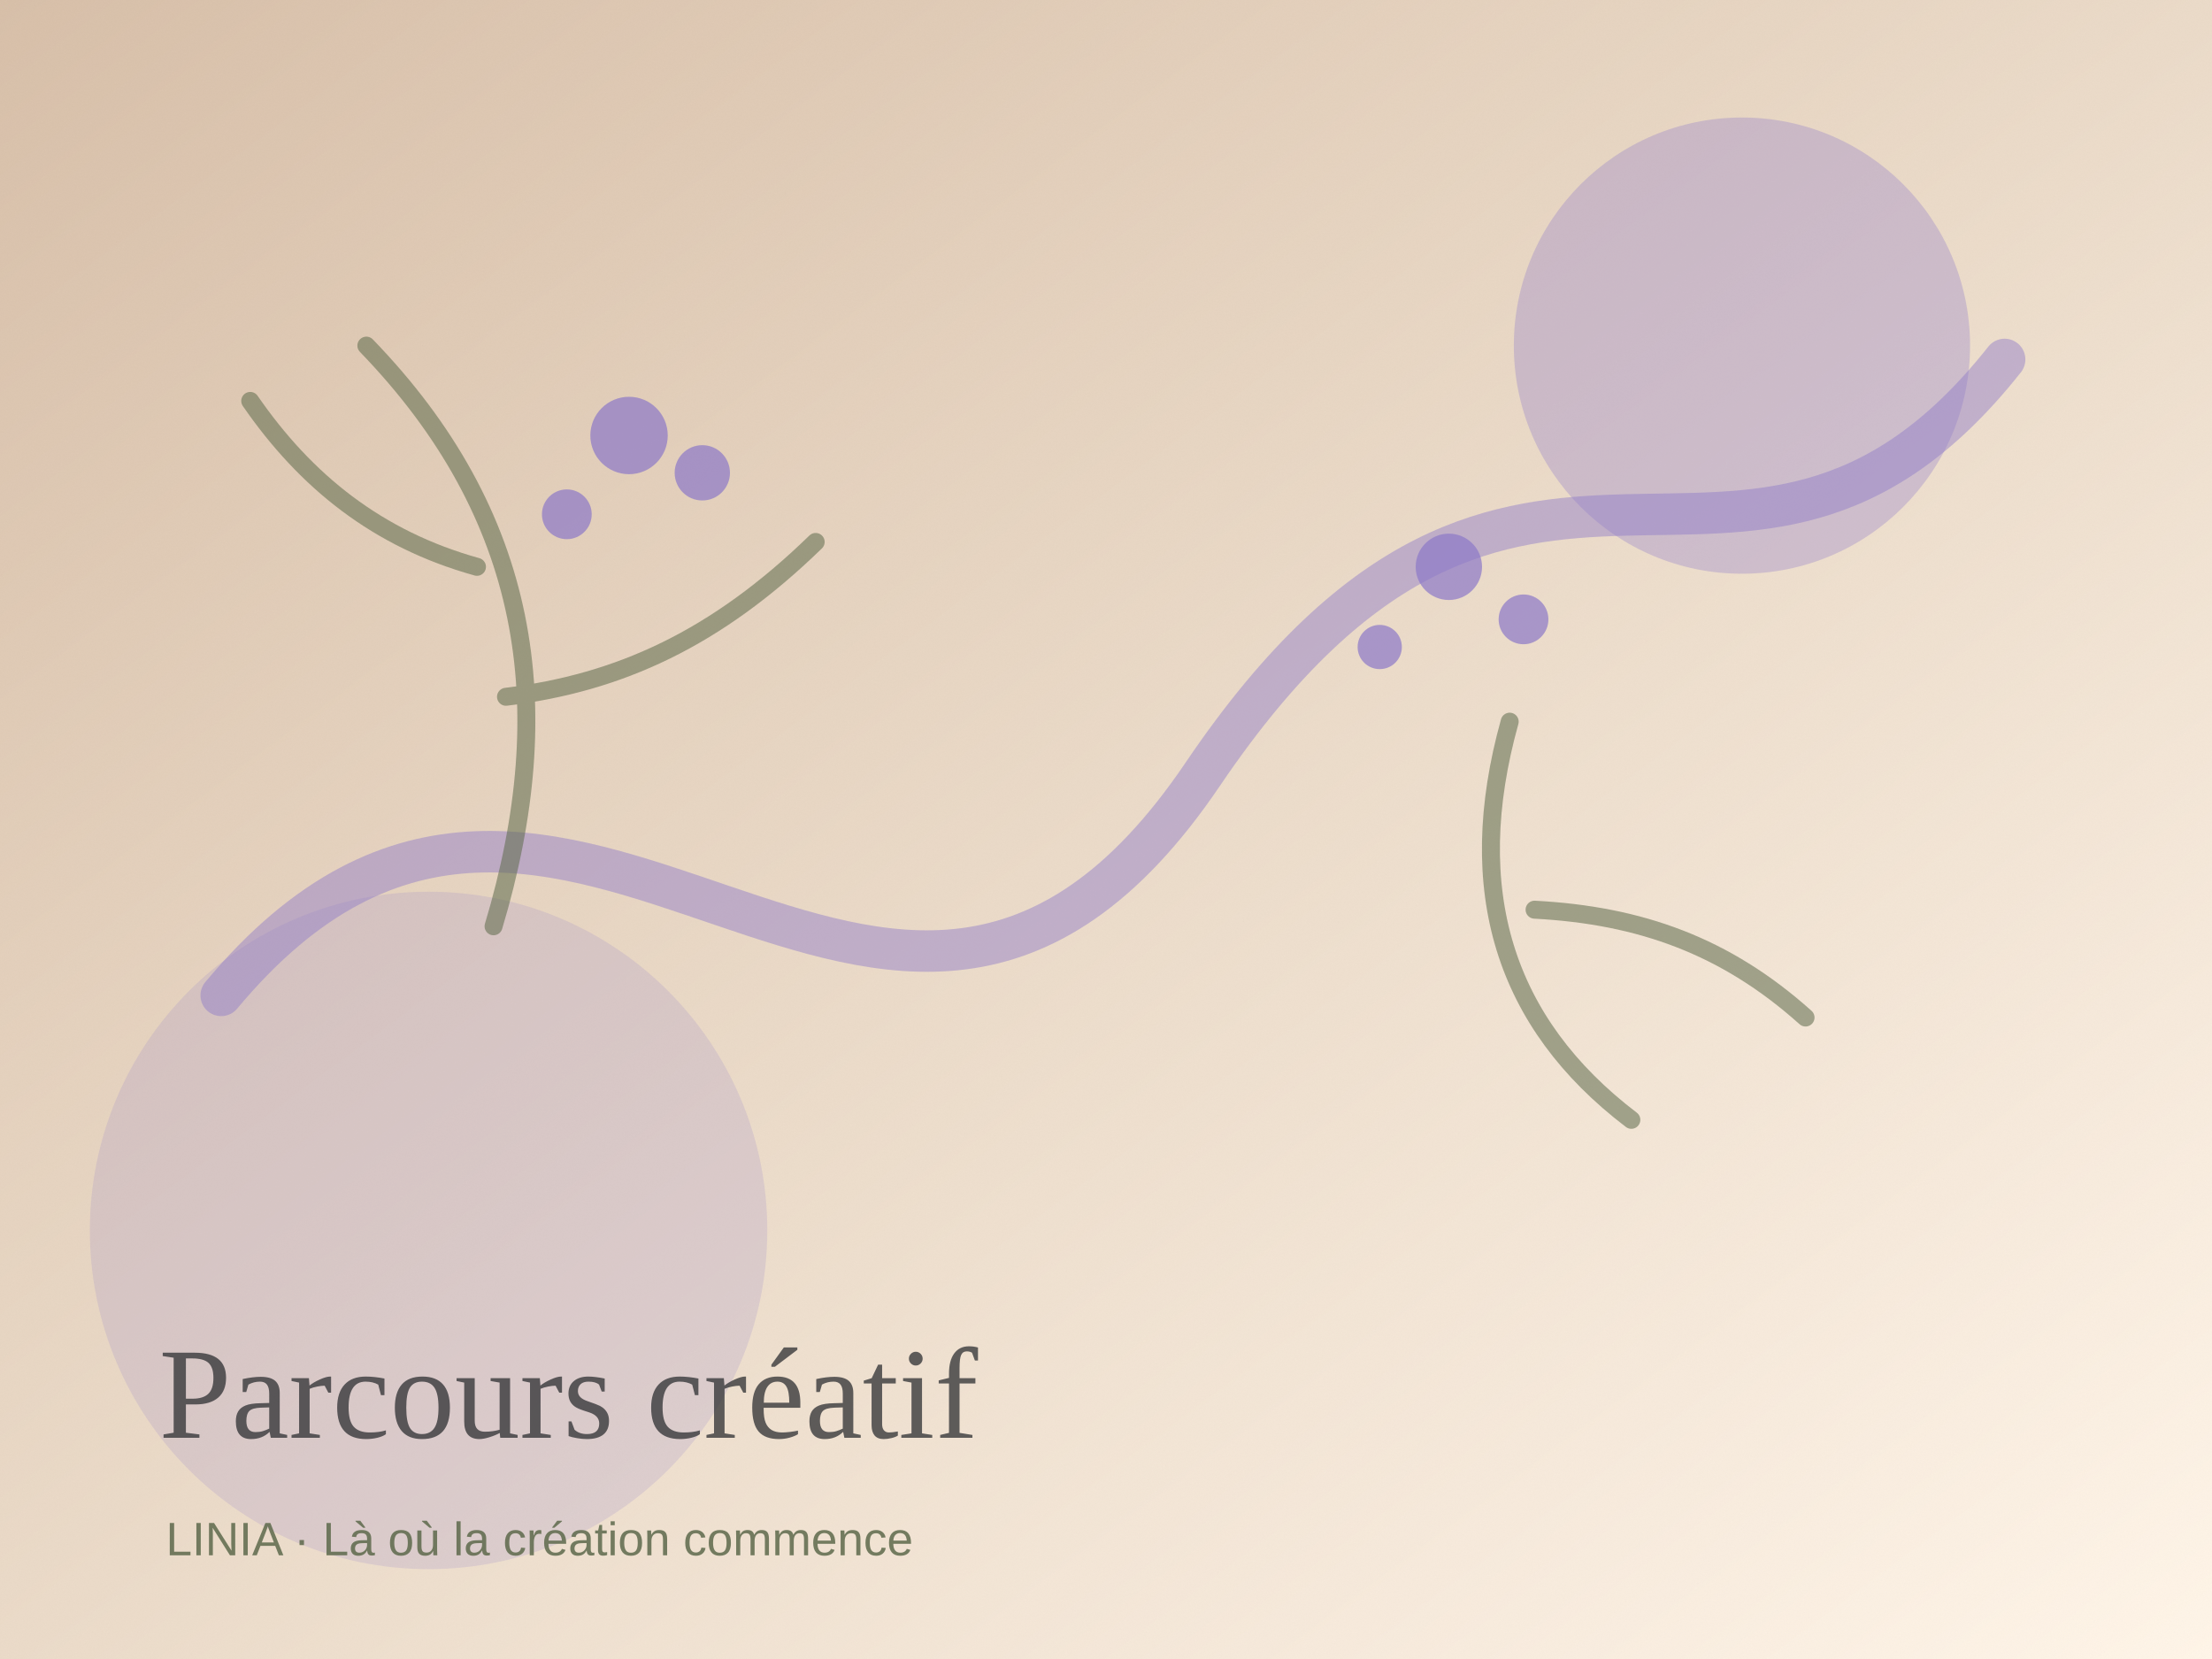
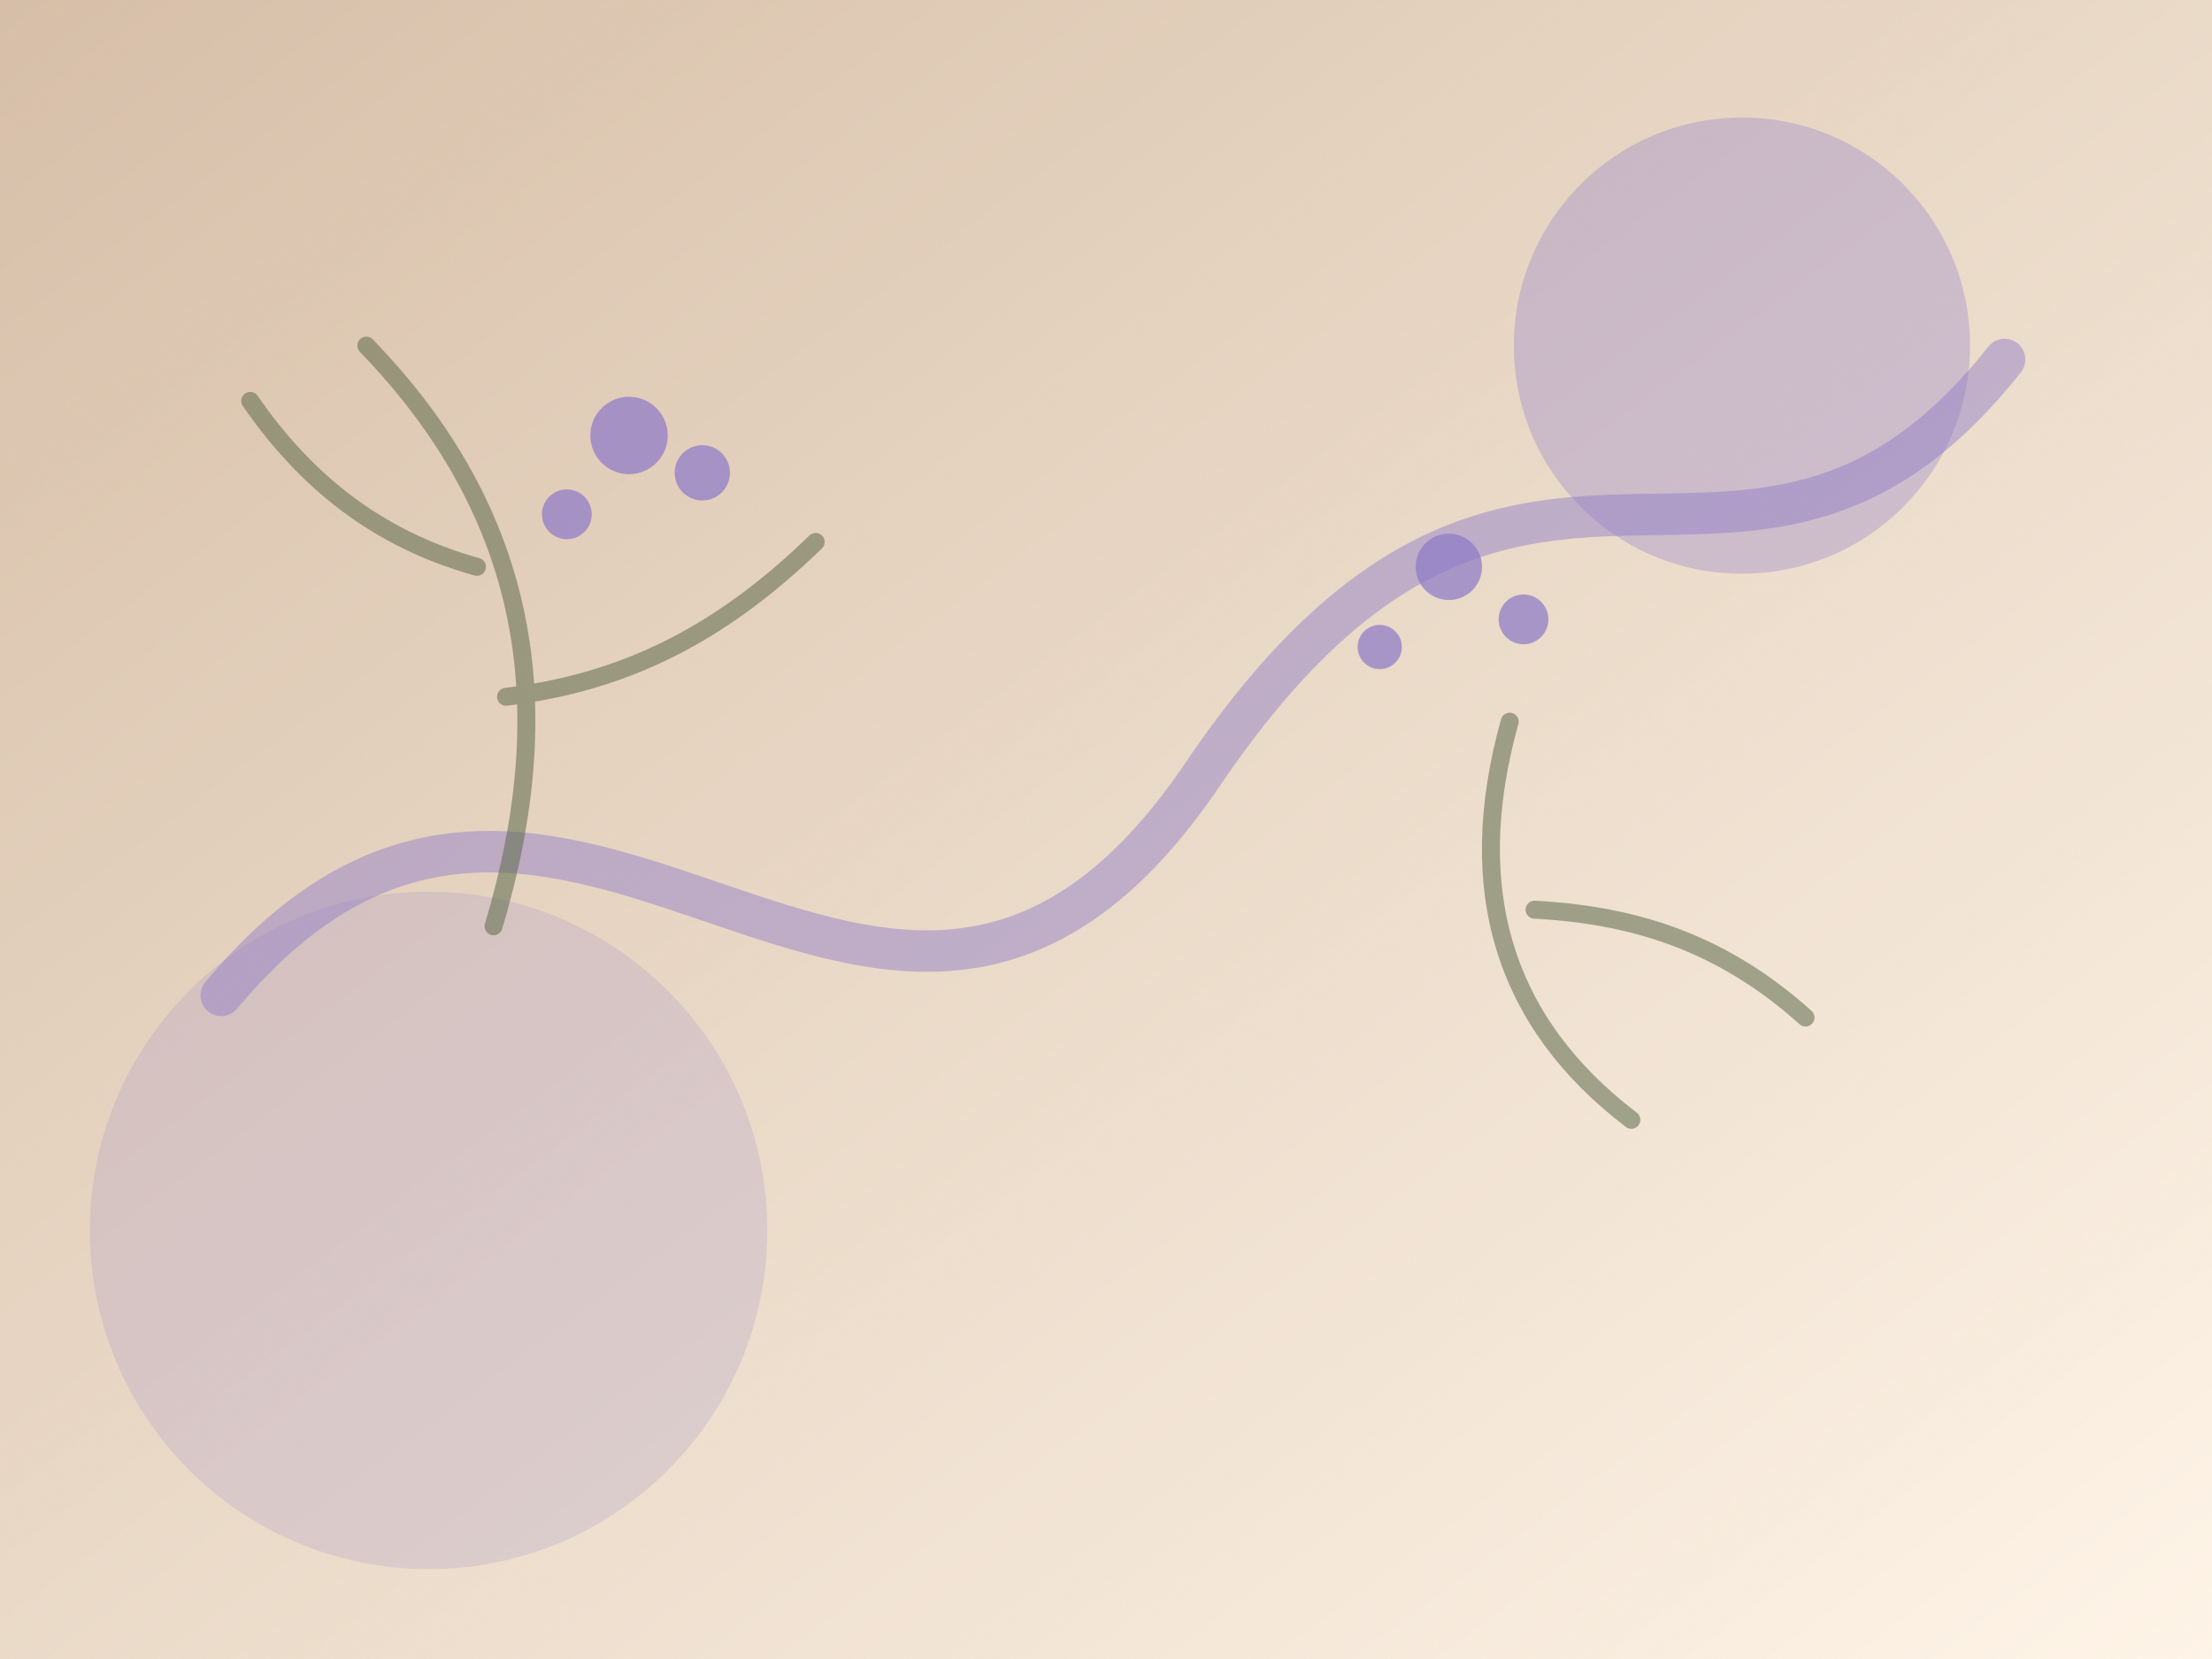
<svg xmlns="http://www.w3.org/2000/svg" viewBox="0 0 1600 1200" role="img" aria-label="Visuel Parcours créatif LINIA">
  <defs>
    <linearGradient id="paper" x1="0" x2="1" y1="0" y2="1">
      <stop stop-color="#D7BFA8" />
      <stop offset="1" stop-color="#FFF5E8" />
    </linearGradient>
    <filter id="grain">
      <feTurbulence type="fractalNoise" baseFrequency="0.85" numOctaves="2" stitchTiles="stitch" />
      <feColorMatrix type="saturate" values="0" />
      <feComponentTransfer>
        <feFuncA type="table" tableValues="0 .08" />
      </feComponentTransfer>
    </filter>
  </defs>
  <rect width="1600" height="1200" fill="url(#paper)" />
  <rect width="1600" height="1200" filter="url(#grain)" opacity=".45" />
  <circle cx="1260" cy="250" r="165" fill="#8B78C8" opacity=".32" />
  <circle cx="310" cy="890" r="245" fill="#8B78C8" opacity=".18" />
  <path d="M160 720 C410 420 640 900 870 560 S1260 500 1450 260" fill="none" stroke="#8B78C8" stroke-width="30" stroke-linecap="round" opacity=".45" />
  <g fill="none" stroke="#5D694B" stroke-width="13" stroke-linecap="round" opacity=".55">
    <path d="M265 250c118 122 140 260 92 420" />
    <path d="M345 410c-72-20-124-62-164-120" />
    <path d="M366 504c82-10 152-42 224-112" />
    <path d="M1180 810c-92-70-122-166-88-288" />
    <path d="M1110 658c76 4 138 26 196 78" />
  </g>
  <g fill="#8B78C8" opacity=".7">
    <circle cx="455" cy="315" r="28" />
    <circle cx="508" cy="342" r="20" />
    <circle cx="410" cy="372" r="18" />
    <circle cx="1048" cy="410" r="24" />
    <circle cx="1102" cy="448" r="18" />
    <circle cx="998" cy="468" r="16" />
  </g>
-   <text x="115" y="1040" font-family="Georgia, 'Times New Roman', serif" font-size="94" fill="#2F3033" opacity=".76">Parcours créatif</text>
-   <text x="120" y="1125" font-family="Arial, sans-serif" font-size="34" fill="#5D694B" opacity=".85">LINIA · Là où la création commence</text>
</svg>
